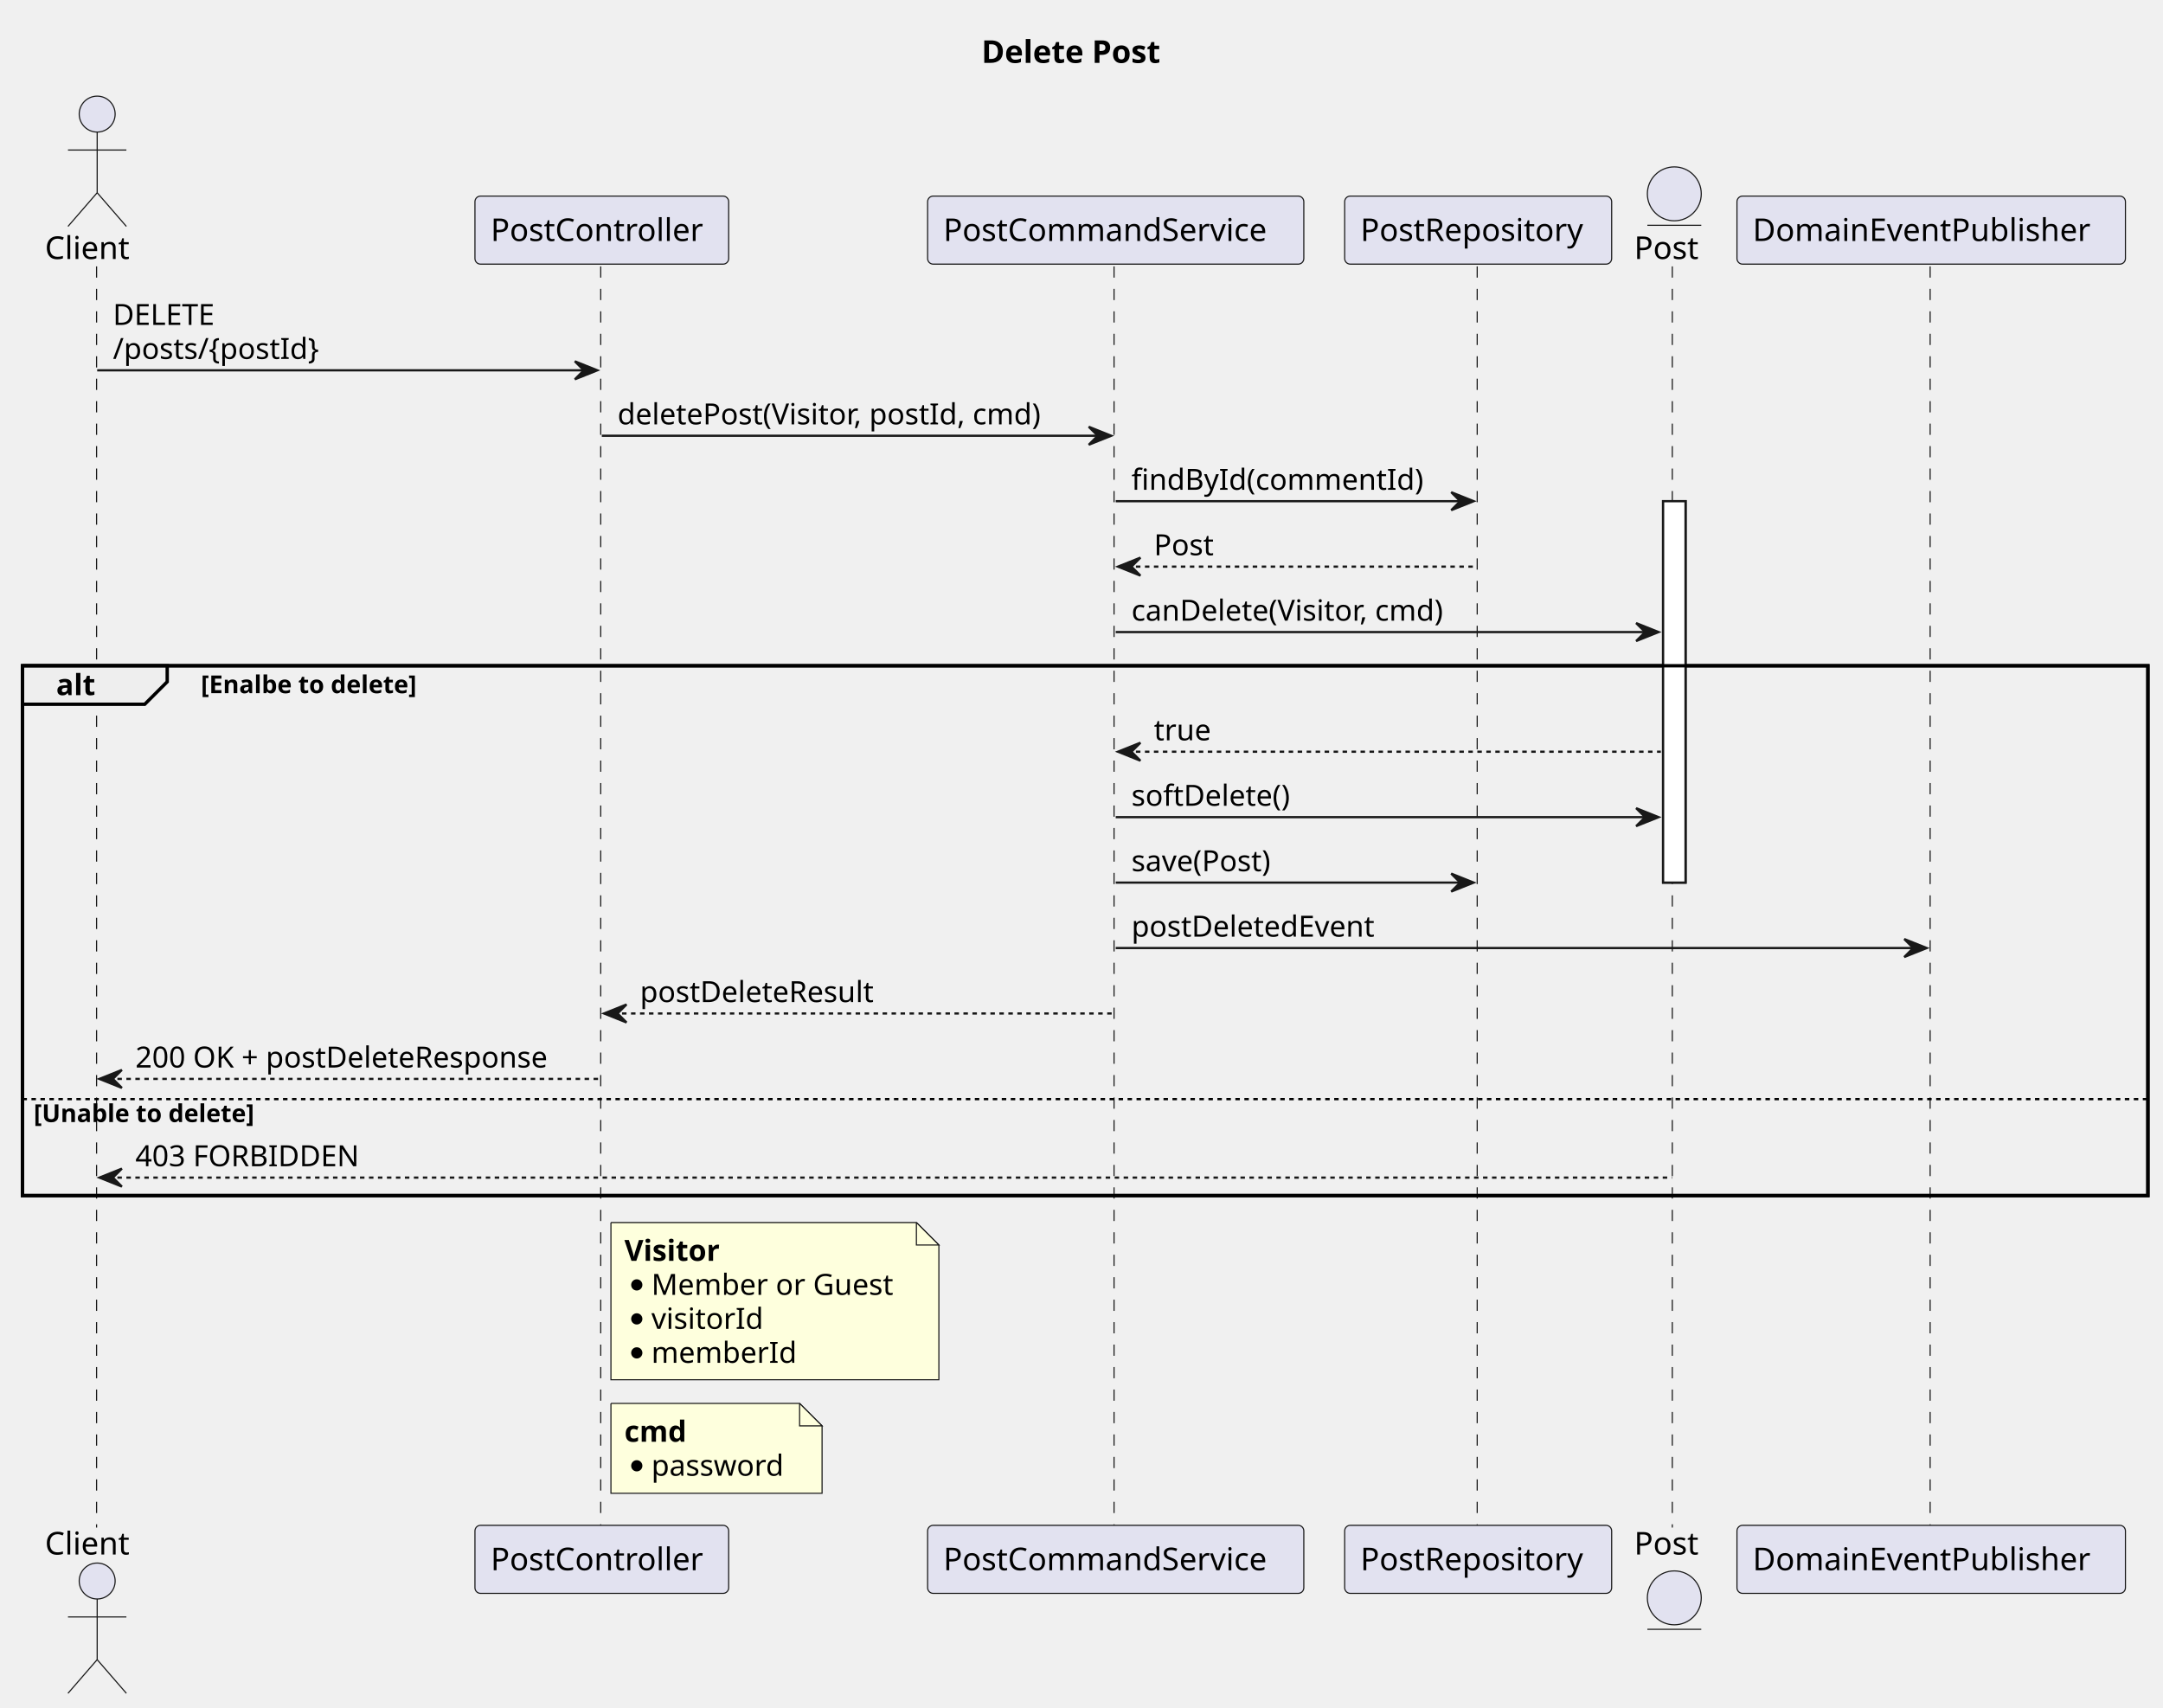
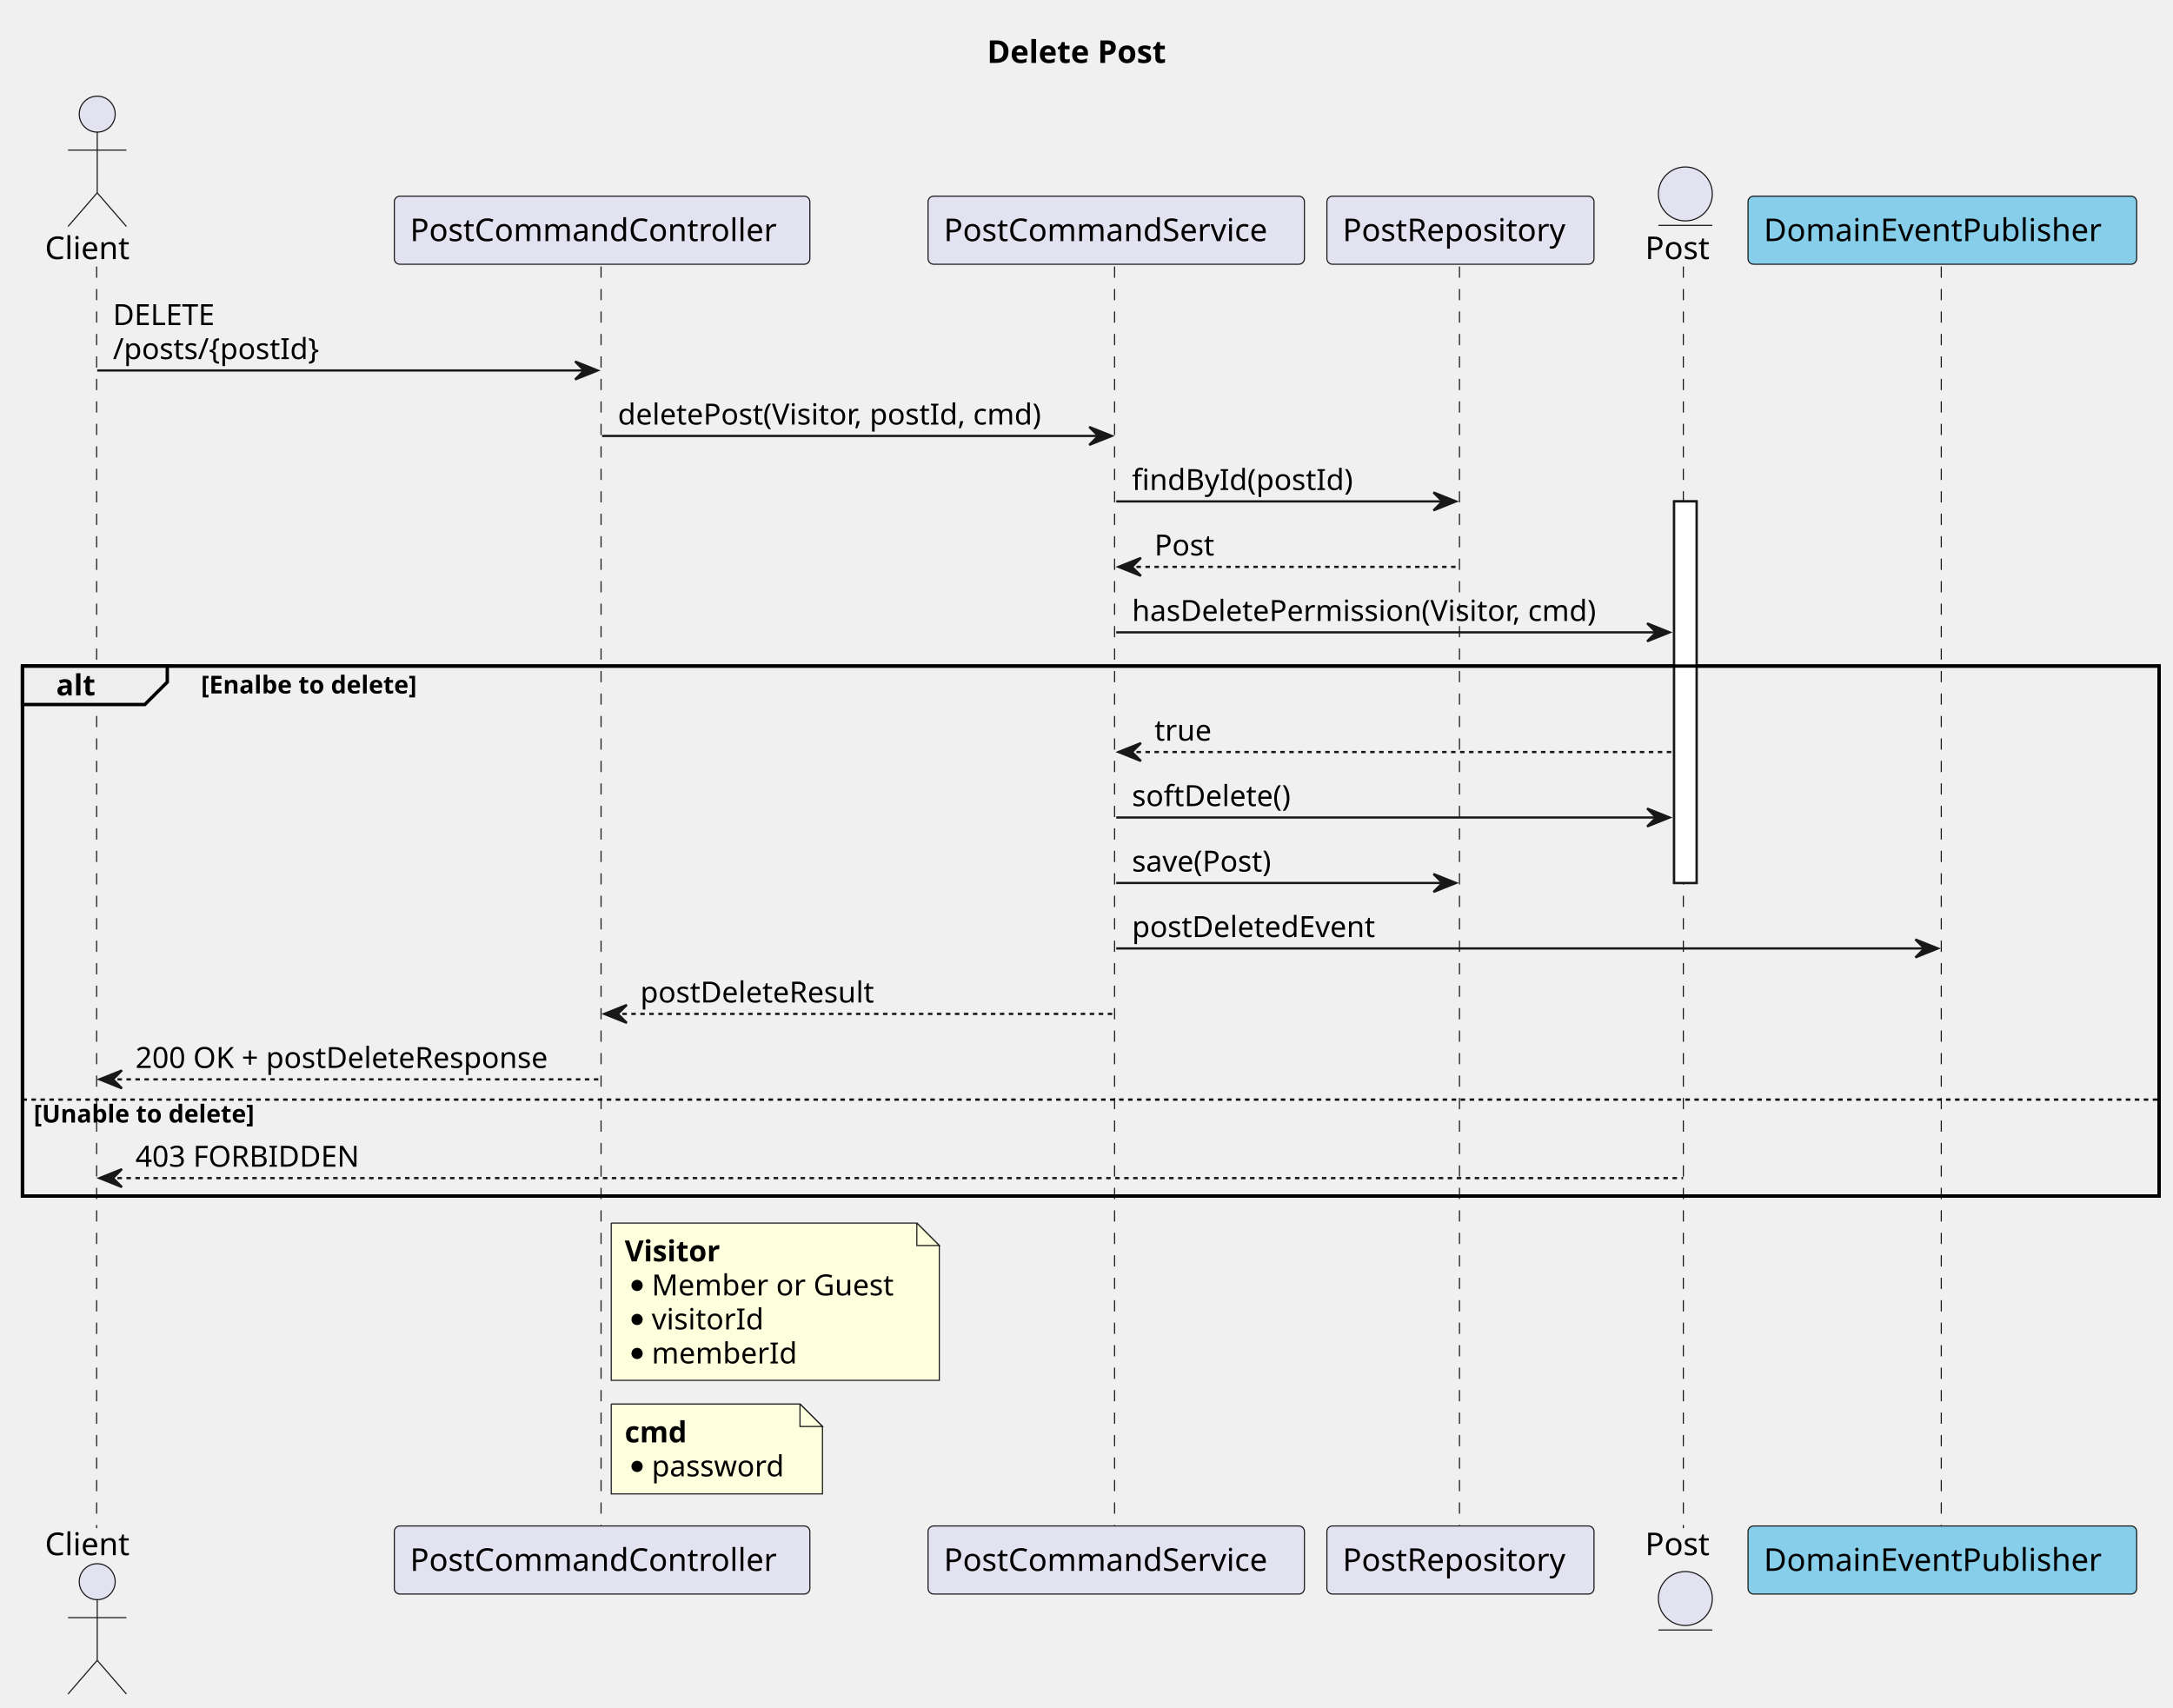
- <svg xmlns="http://www.w3.org/2000/svg" contentStyleType="text/css" data-diagram-type="SEQUENCE" height="760px" preserveAspectRatio="none" style="width:963px;height:760px;background:#FFFFFF;" version="1.1" viewBox="0 0 963 760" width="963px" zoomAndPan="magnify">
+ <svg xmlns="http://www.w3.org/2000/svg" contentStyleType="text/css" data-diagram-type="SEQUENCE" height="760px" preserveAspectRatio="none" style="width:967px;height:760px;background:#FFFFFF;" version="1.1" viewBox="0 0 967 760" width="967px" zoomAndPan="magnify">
  <defs />
  <g>
-     <text fill="#000000" font-family="sans-serif" font-size="14" font-weight="bold" lengthAdjust="spacing" textLength="91.376" x="436.95" y="27.995">Delete Post</text>
+     <text fill="#000000" font-family="sans-serif" font-size="14" font-weight="bold" lengthAdjust="spacing" textLength="91.376" x="439.23" y="27.995">Delete Post</text>
    <g>
-       <rect fill="#FFFFFF" height="169.797" style="stroke:#181818;stroke-width:1;" width="10" x="740.431" y="223.125" />
+       <rect fill="#FFFFFF" height="169.797" style="stroke:#181818;stroke-width:1;" width="10" x="744.991" y="223.125" />
    </g>
-     <rect fill="none" height="235.867" style="stroke:#000000;stroke-width:1.5;" width="946.276" x="10" y="296.391" />
+     <rect fill="none" height="235.867" style="stroke:#000000;stroke-width:1.5;" width="950.835" x="10" y="296.391" />
    <g>
      <rect fill="#000000" fill-opacity="0" height="561.461" width="8" x="39.265" y="118.594" />
      <line style="stroke:#181818;stroke-width:0.5;stroke-dasharray:5.0,5.0;" x1="43" x2="43" y1="118.594" y2="680.055" />
    </g>
    <g>
      <rect fill="#000000" fill-opacity="0" height="561.461" width="8" x="263.934" y="118.594" />
-       <line style="stroke:#181818;stroke-width:0.5;stroke-dasharray:5.0,5.0;" x1="267.452" x2="267.452" y1="118.594" y2="680.055" />
+       <line style="stroke:#181818;stroke-width:0.5;stroke-dasharray:5.0,5.0;" x1="267.474" x2="267.474" y1="118.594" y2="680.055" />
    </g>
    <g>
      <rect fill="#000000" fill-opacity="0" height="561.461" width="8" x="492.734" y="118.594" />
      <line style="stroke:#181818;stroke-width:0.5;stroke-dasharray:5.0,5.0;" x1="495.991" x2="495.991" y1="118.594" y2="680.055" />
    </g>
    <g>
-       <rect fill="#000000" fill-opacity="0" height="561.461" width="8" x="654.104" y="118.594" />
-       <line style="stroke:#181818;stroke-width:0.5;stroke-dasharray:5.0,5.0;" x1="657.672" x2="657.672" y1="118.594" y2="680.055" />
+       <rect fill="#000000" fill-opacity="0" height="561.461" width="8" x="645.91" y="118.594" />
+       <line style="stroke:#181818;stroke-width:0.5;stroke-dasharray:5.0,5.0;" x1="649.478" x2="649.478" y1="118.594" y2="680.055" />
    </g>
    <g>
-       <rect fill="#000000" fill-opacity="0" height="561.461" width="8" x="741.431" y="118.594" />
-       <line style="stroke:#181818;stroke-width:0.5;stroke-dasharray:5.0,5.0;" x1="744.536" x2="744.536" y1="118.594" y2="680.055" />
+       <rect fill="#000000" fill-opacity="0" height="561.461" width="8" x="745.991" y="118.594" />
+       <line style="stroke:#181818;stroke-width:0.5;stroke-dasharray:5.0,5.0;" x1="749.095" x2="749.095" y1="118.594" y2="680.055" />
    </g>
    <g>
-       <rect fill="#000000" fill-opacity="0" height="561.461" width="8" x="855.801" y="118.594" />
-       <line style="stroke:#181818;stroke-width:0.5;stroke-dasharray:5.0,5.0;" x1="859.327" x2="859.327" y1="118.594" y2="680.055" />
+       <rect fill="#000000" fill-opacity="0" height="561.461" width="8" x="860.361" y="118.594" />
+       <line style="stroke:#181818;stroke-width:0.5;stroke-dasharray:5.0,5.0;" x1="863.886" x2="863.886" y1="118.594" y2="680.055" />
    </g>
    <g class="participant participant-head" data-participant="Client">
      <text fill="#000000" font-family="sans-serif" font-size="14" lengthAdjust="spacing" textLength="40.53" x="20" y="115.292">Client</text>
      <ellipse cx="43.265" cy="50.797" fill="#E2E2F0" rx="8" ry="8" style="stroke:#181818;stroke-width:0.5;" />
      <path d="M43.265,58.797 L43.265,85.797 M30.265,66.797 L56.265,66.797 M43.265,85.797 L30.265,100.797 M43.265,85.797 L56.265,100.797" fill="none" style="stroke:#181818;stroke-width:0.5;" />
    </g>
    <g class="participant participant-tail" data-participant="Client">
      <text fill="#000000" font-family="sans-serif" font-size="14" lengthAdjust="spacing" textLength="40.53" x="20" y="692.05">Client</text>
      <ellipse cx="43.265" cy="703.852" fill="#E2E2F0" rx="8" ry="8" style="stroke:#181818;stroke-width:0.5;" />
      <path d="M43.265,711.852 L43.265,738.852 M30.265,719.852 L56.265,719.852 M43.265,738.852 L30.265,753.852 M43.265,738.852 L56.265,753.852" fill="none" style="stroke:#181818;stroke-width:0.5;" />
    </g>
-     <g class="participant participant-head" data-participant="PostController">
-       <rect fill="#E2E2F0" height="30.297" rx="2.5" ry="2.5" style="stroke:#181818;stroke-width:0.5;" width="112.964" x="211.452" y="87.297" />
-       <text fill="#000000" font-family="sans-serif" font-size="14" lengthAdjust="spacing" textLength="98.964" x="218.452" y="107.292">PostController</text>
+     <g class="participant participant-head" data-participant="PostCommandController">
+       <rect fill="#E2E2F0" height="30.297" rx="2.5" ry="2.5" style="stroke:#181818;stroke-width:0.5;" width="184.919" x="175.474" y="87.297" />
+       <text fill="#000000" font-family="sans-serif" font-size="14" lengthAdjust="spacing" textLength="170.919" x="182.474" y="107.292">PostCommandController</text>
    </g>
-     <g class="participant participant-tail" data-participant="PostController">
-       <rect fill="#E2E2F0" height="30.297" rx="2.5" ry="2.5" style="stroke:#181818;stroke-width:0.5;" width="112.964" x="211.452" y="679.055" />
-       <text fill="#000000" font-family="sans-serif" font-size="14" lengthAdjust="spacing" textLength="98.964" x="218.452" y="699.05">PostController</text>
+     <g class="participant participant-tail" data-participant="PostCommandController">
+       <rect fill="#E2E2F0" height="30.297" rx="2.5" ry="2.5" style="stroke:#181818;stroke-width:0.5;" width="184.919" x="175.474" y="679.055" />
+       <text fill="#000000" font-family="sans-serif" font-size="14" lengthAdjust="spacing" textLength="170.919" x="182.474" y="699.05">PostCommandController</text>
    </g>
    <g class="participant participant-head" data-participant="PostCommandService">
      <rect fill="#E2E2F0" height="30.297" rx="2.5" ry="2.5" style="stroke:#181818;stroke-width:0.5;" width="167.487" x="412.991" y="87.297" />
      <text fill="#000000" font-family="sans-serif" font-size="14" lengthAdjust="spacing" textLength="153.487" x="419.991" y="107.292">PostCommandService</text>
    </g>
    <g class="participant participant-tail" data-participant="PostCommandService">
      <rect fill="#E2E2F0" height="30.297" rx="2.5" ry="2.5" style="stroke:#181818;stroke-width:0.5;" width="167.487" x="412.991" y="679.055" />
      <text fill="#000000" font-family="sans-serif" font-size="14" lengthAdjust="spacing" textLength="153.487" x="419.991" y="699.05">PostCommandService</text>
    </g>
    <g class="participant participant-head" data-participant="PostRepository">
-       <rect fill="#E2E2F0" height="30.297" rx="2.5" ry="2.5" style="stroke:#181818;stroke-width:0.5;" width="118.863" x="598.672" y="87.297" />
-       <text fill="#000000" font-family="sans-serif" font-size="14" lengthAdjust="spacing" textLength="104.863" x="605.672" y="107.292">PostRepository</text>
+       <rect fill="#E2E2F0" height="30.297" rx="2.5" ry="2.5" style="stroke:#181818;stroke-width:0.5;" width="118.863" x="590.478" y="87.297" />
+       <text fill="#000000" font-family="sans-serif" font-size="14" lengthAdjust="spacing" textLength="104.863" x="597.478" y="107.292">PostRepository</text>
    </g>
    <g class="participant participant-tail" data-participant="PostRepository">
-       <rect fill="#E2E2F0" height="30.297" rx="2.5" ry="2.5" style="stroke:#181818;stroke-width:0.5;" width="118.863" x="598.672" y="679.055" />
-       <text fill="#000000" font-family="sans-serif" font-size="14" lengthAdjust="spacing" textLength="104.863" x="605.672" y="699.05">PostRepository</text>
+       <rect fill="#E2E2F0" height="30.297" rx="2.5" ry="2.5" style="stroke:#181818;stroke-width:0.5;" width="118.863" x="590.478" y="679.055" />
+       <text fill="#000000" font-family="sans-serif" font-size="14" lengthAdjust="spacing" textLength="104.863" x="597.478" y="699.05">PostRepository</text>
    </g>
    <g class="participant participant-head" data-participant="Post">
-       <text fill="#000000" font-family="sans-serif" font-size="14" lengthAdjust="spacing" textLength="29.791" x="727.536" y="115.292">Post</text>
-       <ellipse cx="745.431" cy="86.297" fill="#E2E2F0" rx="12" ry="12" style="stroke:#181818;stroke-width:0.5;" />
-       <line style="stroke:#181818;stroke-width:0.5;" x1="733.431" x2="757.431" y1="100.297" y2="100.297" />
+       <text fill="#000000" font-family="sans-serif" font-size="14" lengthAdjust="spacing" textLength="29.791" x="732.095" y="115.292">Post</text>
+       <ellipse cx="749.991" cy="86.297" fill="#E2E2F0" rx="12" ry="12" style="stroke:#181818;stroke-width:0.5;" />
+       <line style="stroke:#181818;stroke-width:0.5;" x1="737.991" x2="761.991" y1="100.297" y2="100.297" />
    </g>
    <g class="participant participant-tail" data-participant="Post">
-       <text fill="#000000" font-family="sans-serif" font-size="14" lengthAdjust="spacing" textLength="29.791" x="727.536" y="692.05">Post</text>
-       <ellipse cx="745.431" cy="711.352" fill="#E2E2F0" rx="12" ry="12" style="stroke:#181818;stroke-width:0.5;" />
-       <line style="stroke:#181818;stroke-width:0.5;" x1="733.431" x2="757.431" y1="725.352" y2="725.352" />
+       <text fill="#000000" font-family="sans-serif" font-size="14" lengthAdjust="spacing" textLength="29.791" x="732.095" y="692.05">Post</text>
+       <ellipse cx="749.991" cy="711.352" fill="#E2E2F0" rx="12" ry="12" style="stroke:#181818;stroke-width:0.5;" />
+       <line style="stroke:#181818;stroke-width:0.5;" x1="737.991" x2="761.991" y1="725.352" y2="725.352" />
    </g>
    <g class="participant participant-head" data-participant="DomainEventPublisher">
-       <rect fill="#E2E2F0" height="30.297" rx="2.5" ry="2.5" style="stroke:#181818;stroke-width:0.5;" width="172.949" x="773.327" y="87.297" />
-       <text fill="#000000" font-family="sans-serif" font-size="14" lengthAdjust="spacing" textLength="158.949" x="780.327" y="107.292">DomainEventPublisher</text>
+       <rect fill="#87CEEB" height="30.297" rx="2.5" ry="2.5" style="stroke:#181818;stroke-width:0.5;" width="172.949" x="777.886" y="87.297" />
+       <text fill="#000000" font-family="sans-serif" font-size="14" lengthAdjust="spacing" textLength="158.949" x="784.886" y="107.292">DomainEventPublisher</text>
    </g>
    <g class="participant participant-tail" data-participant="DomainEventPublisher">
-       <rect fill="#E2E2F0" height="30.297" rx="2.5" ry="2.5" style="stroke:#181818;stroke-width:0.5;" width="172.949" x="773.327" y="679.055" />
-       <text fill="#000000" font-family="sans-serif" font-size="14" lengthAdjust="spacing" textLength="158.949" x="780.327" y="699.05">DomainEventPublisher</text>
+       <rect fill="#87CEEB" height="30.297" rx="2.5" ry="2.5" style="stroke:#181818;stroke-width:0.5;" width="172.949" x="777.886" y="679.055" />
+       <text fill="#000000" font-family="sans-serif" font-size="14" lengthAdjust="spacing" textLength="158.949" x="784.886" y="699.05">DomainEventPublisher</text>
    </g>
    <g>
-       <rect fill="#FFFFFF" height="169.797" style="stroke:#181818;stroke-width:1;" width="10" x="740.431" y="223.125" />
+       <rect fill="#FFFFFF" height="169.797" style="stroke:#181818;stroke-width:1;" width="10" x="744.991" y="223.125" />
    </g>
-     <g class="message" data-participant-1="Client" data-participant-2="PostController">
+     <g class="message" data-participant-1="Client" data-participant-2="PostCommandController">
      <polygon fill="#181818" points="255.934,160.859,265.934,164.859,255.934,168.859,259.934,164.859" style="stroke:#181818;stroke-width:1;" />
      <line style="stroke:#181818;stroke-width:1;" x1="43.265" x2="261.934" y1="164.859" y2="164.859" />
      <text fill="#000000" font-family="sans-serif" font-size="13" lengthAdjust="spacing" textLength="49.835" x="50.265" y="144.661">DELETE</text>
      <text fill="#000000" font-family="sans-serif" font-size="13" lengthAdjust="spacing" textLength="100.312" x="50.265" y="159.793">/posts/{postId}</text>
    </g>
-     <g class="message" data-participant-1="PostController" data-participant-2="PostCommandService">
+     <g class="message" data-participant-1="PostCommandController" data-participant-2="PostCommandService">
      <polygon fill="#181818" points="484.734,189.992,494.734,193.992,484.734,197.992,488.734,193.992" style="stroke:#181818;stroke-width:1;" />
      <line style="stroke:#181818;stroke-width:1;" x1="267.934" x2="490.734" y1="193.992" y2="193.992" />
      <text fill="#000000" font-family="sans-serif" font-size="13" lengthAdjust="spacing" textLength="204.801" x="274.934" y="188.926">deletePost(Visitor, postId, cmd)</text>
    </g>
    <g class="message" data-participant-1="PostCommandService" data-participant-2="PostRepository">
-       <polygon fill="#181818" points="646.104,219.125,656.104,223.125,646.104,227.125,650.104,223.125" style="stroke:#181818;stroke-width:1;" />
-       <line style="stroke:#181818;stroke-width:1;" x1="496.734" x2="652.104" y1="223.125" y2="223.125" />
-       <text fill="#000000" font-family="sans-serif" font-size="13" lengthAdjust="spacing" textLength="137.37" x="503.734" y="218.059">findById(commentId)</text>
+       <polygon fill="#181818" points="637.91,219.125,647.91,223.125,637.91,227.125,641.91,223.125" style="stroke:#181818;stroke-width:1;" />
+       <line style="stroke:#181818;stroke-width:1;" x1="496.734" x2="643.91" y1="223.125" y2="223.125" />
+       <text fill="#000000" font-family="sans-serif" font-size="13" lengthAdjust="spacing" textLength="103.683" x="503.734" y="218.059">findById(postId)</text>
    </g>
    <g class="message" data-participant-1="PostRepository" data-participant-2="PostCommandService">
      <polygon fill="#181818" points="507.734,248.258,497.734,252.258,507.734,256.258,503.734,252.258" style="stroke:#181818;stroke-width:1;" />
-       <line style="stroke:#181818;stroke-width:1;stroke-dasharray:2.0,2.0;" x1="501.734" x2="657.104" y1="252.258" y2="252.258" />
+       <line style="stroke:#181818;stroke-width:1;stroke-dasharray:2.0,2.0;" x1="501.734" x2="648.91" y1="252.258" y2="252.258" />
      <text fill="#000000" font-family="sans-serif" font-size="13" lengthAdjust="spacing" textLength="27.663" x="513.734" y="247.192">Post</text>
    </g>
    <g class="message" data-participant-1="PostCommandService" data-participant-2="Post">
-       <polygon fill="#181818" points="728.431,277.391,738.431,281.391,728.431,285.391,732.431,281.391" style="stroke:#181818;stroke-width:1;" />
-       <line style="stroke:#181818;stroke-width:1;" x1="496.734" x2="734.431" y1="281.391" y2="281.391" />
-       <text fill="#000000" font-family="sans-serif" font-size="13" lengthAdjust="spacing" textLength="153.823" x="503.734" y="276.325">canDelete(Visitor, cmd)</text>
+       <polygon fill="#181818" points="732.991,277.391,742.991,281.391,732.991,285.391,736.991,281.391" style="stroke:#181818;stroke-width:1;" />
+       <line style="stroke:#181818;stroke-width:1;" x1="496.734" x2="738.991" y1="281.391" y2="281.391" />
+       <text fill="#000000" font-family="sans-serif" font-size="13" lengthAdjust="spacing" textLength="224.256" x="503.734" y="276.325">hasDeletePermission(Visitor, cmd)</text>
    </g>
    <path d="M10,296.391 L74.443,296.391 L74.443,303.523 L64.443,313.523 L10,313.523 L10,296.391" fill="#EEEEEE" style="stroke:#000000;stroke-width:1.5;" />
-     <rect fill="none" height="235.867" style="stroke:#000000;stroke-width:1.5;" width="946.276" x="10" y="296.391" />
+     <rect fill="none" height="235.867" style="stroke:#000000;stroke-width:1.5;" width="950.835" x="10" y="296.391" />
    <text fill="#000000" font-family="sans-serif" font-size="13" font-weight="bold" lengthAdjust="spacing" textLength="19.443" x="25" y="309.457">alt</text>
    <text fill="#000000" font-family="sans-serif" font-size="11" font-weight="bold" lengthAdjust="spacing" textLength="111.686" x="89.443" y="308.601">[Enalbe to delete]</text>
    <g class="message" data-participant-1="Post" data-participant-2="PostCommandService">
      <polygon fill="#181818" points="507.734,330.656,497.734,334.656,507.734,338.656,503.734,334.656" style="stroke:#181818;stroke-width:1;" />
-       <line style="stroke:#181818;stroke-width:1;stroke-dasharray:2.0,2.0;" x1="501.734" x2="739.431" y1="334.656" y2="334.656" />
+       <line style="stroke:#181818;stroke-width:1;stroke-dasharray:2.0,2.0;" x1="501.734" x2="743.991" y1="334.656" y2="334.656" />
      <text fill="#000000" font-family="sans-serif" font-size="13" lengthAdjust="spacing" textLength="26.679" x="513.734" y="329.59">true</text>
    </g>
    <g class="message" data-participant-1="PostCommandService" data-participant-2="Post">
-       <polygon fill="#181818" points="728.431,359.789,738.431,363.789,728.431,367.789,732.431,363.789" style="stroke:#181818;stroke-width:1;" />
-       <line style="stroke:#181818;stroke-width:1;" x1="496.734" x2="734.431" y1="363.789" y2="363.789" />
+       <polygon fill="#181818" points="732.991,359.789,742.991,363.789,732.991,367.789,736.991,363.789" style="stroke:#181818;stroke-width:1;" />
+       <line style="stroke:#181818;stroke-width:1;" x1="496.734" x2="738.991" y1="363.789" y2="363.789" />
      <text fill="#000000" font-family="sans-serif" font-size="13" lengthAdjust="spacing" textLength="77.257" x="503.734" y="358.723">softDelete()</text>
    </g>
    <g class="message" data-participant-1="PostCommandService" data-participant-2="PostRepository">
-       <polygon fill="#181818" points="646.104,388.922,656.104,392.922,646.104,396.922,650.104,392.922" style="stroke:#181818;stroke-width:1;" />
-       <line style="stroke:#181818;stroke-width:1;" x1="496.734" x2="652.104" y1="392.922" y2="392.922" />
+       <polygon fill="#181818" points="637.91,388.922,647.91,392.922,637.91,396.922,641.91,392.922" style="stroke:#181818;stroke-width:1;" />
+       <line style="stroke:#181818;stroke-width:1;" x1="496.734" x2="643.91" y1="392.922" y2="392.922" />
      <text fill="#000000" font-family="sans-serif" font-size="13" lengthAdjust="spacing" textLength="68.237" x="503.734" y="387.856">save(Post)</text>
    </g>
    <g class="message" data-participant-1="PostCommandService" data-participant-2="DomainEventPublisher">
-       <polygon fill="#181818" points="847.801,418.055,857.801,422.055,847.801,426.055,851.801,422.055" style="stroke:#181818;stroke-width:1;" />
-       <line style="stroke:#181818;stroke-width:1;" x1="496.734" x2="853.801" y1="422.055" y2="422.055" />
+       <polygon fill="#181818" points="852.361,418.055,862.361,422.055,852.361,426.055,856.361,422.055" style="stroke:#181818;stroke-width:1;" />
+       <line style="stroke:#181818;stroke-width:1;" x1="496.734" x2="858.361" y1="422.055" y2="422.055" />
      <text fill="#000000" font-family="sans-serif" font-size="13" lengthAdjust="spacing" textLength="116.283" x="503.734" y="416.989">postDeletedEvent</text>
    </g>
-     <g class="message" data-participant-1="PostCommandService" data-participant-2="PostController">
+     <g class="message" data-participant-1="PostCommandService" data-participant-2="PostCommandController">
      <polygon fill="#181818" points="278.934,447.188,268.934,451.188,278.934,455.188,274.934,451.188" style="stroke:#181818;stroke-width:1;" />
      <line style="stroke:#181818;stroke-width:1;stroke-dasharray:2.0,2.0;" x1="272.934" x2="495.734" y1="451.188" y2="451.188" />
      <text fill="#000000" font-family="sans-serif" font-size="13" lengthAdjust="spacing" textLength="111.541" x="284.934" y="446.122">postDeleteResult</text>
    </g>
-     <g class="message" data-participant-1="PostController" data-participant-2="Client">
+     <g class="message" data-participant-1="PostCommandController" data-participant-2="Client">
      <polygon fill="#181818" points="54.265,476.32,44.265,480.32,54.265,484.32,50.265,480.32" style="stroke:#181818;stroke-width:1;" />
      <line style="stroke:#181818;stroke-width:1;stroke-dasharray:2.0,2.0;" x1="48.265" x2="266.934" y1="480.32" y2="480.32" />
      <text fill="#000000" font-family="sans-serif" font-size="13" lengthAdjust="spacing" textLength="200.668" x="60.265" y="475.254">200 OK + postDeleteResponse</text>
    </g>
-     <line style="stroke:#000000;stroke-width:1;stroke-dasharray:2.0,2.0;" x1="10" x2="956.276" y1="489.32" y2="489.32" />
+     <line style="stroke:#000000;stroke-width:1;stroke-dasharray:2.0,2.0;" x1="10" x2="960.835" y1="489.32" y2="489.32" />
    <text fill="#000000" font-family="sans-serif" font-size="11" font-weight="bold" lengthAdjust="spacing" textLength="113.105" x="15" y="499.531">[Unable to delete]</text>
    <g class="message" data-participant-1="Post" data-participant-2="Client">
      <polygon fill="#181818" points="54.265,520.258,44.265,524.258,54.265,528.258,50.265,524.258" style="stroke:#181818;stroke-width:1;" />
-       <line style="stroke:#181818;stroke-width:1;stroke-dasharray:2.0,2.0;" x1="48.265" x2="744.431" y1="524.258" y2="524.258" />
+       <line style="stroke:#181818;stroke-width:1;stroke-dasharray:2.0,2.0;" x1="48.265" x2="748.991" y1="524.258" y2="524.258" />
      <text fill="#000000" font-family="sans-serif" font-size="13" lengthAdjust="spacing" textLength="106.399" x="60.265" y="519.192">403 FORBIDDEN</text>
    </g>
    <path d="M272,544.258 L272,614.258 L418,614.258 L418,554.258 L408,544.258 L272,544.258" fill="#FEFFDD" style="stroke:#181818;stroke-width:0.5;" />
    <path d="M408,544.258 L408,554.258 L418,554.258 L408,544.258" fill="#FEFFDD" style="stroke:#181818;stroke-width:0.5;" />
    <text fill="#000000" font-family="sans-serif" font-size="13" font-weight="bold" lengthAdjust="spacing" textLength="48.268" x="278" y="561.325">Visitor</text>
    <ellipse cx="283.5" cy="572.023" fill="#000000" rx="2.5" ry="2.5" />
    <text fill="#000000" font-family="sans-serif" font-size="13" lengthAdjust="spacing" textLength="113.217" x="290" y="576.457">Member or Guest</text>
    <ellipse cx="283.5" cy="587.156" fill="#000000" rx="2.5" ry="2.5" />
    <text fill="#000000" font-family="sans-serif" font-size="13" lengthAdjust="spacing" textLength="52.171" x="290" y="591.59">visitorId</text>
    <ellipse cx="283.5" cy="602.289" fill="#000000" rx="2.5" ry="2.5" />
    <text fill="#000000" font-family="sans-serif" font-size="13" lengthAdjust="spacing" textLength="67.006" x="290" y="606.723">memberId</text>
    <path d="M272,624.789 L272,664.789 L366,664.789 L366,634.789 L356,624.789 L272,624.789" fill="#FEFFDD" style="stroke:#181818;stroke-width:0.5;" />
    <path d="M356,624.789 L356,634.789 L366,634.789 L356,624.789" fill="#FEFFDD" style="stroke:#181818;stroke-width:0.5;" />
    <text fill="#000000" font-family="sans-serif" font-size="13" font-weight="bold" lengthAdjust="spacing" textLength="30.558" x="278" y="641.856">cmd</text>
    <ellipse cx="283.5" cy="652.555" fill="#000000" rx="2.5" ry="2.5" />
    <text fill="#000000" font-family="sans-serif" font-size="13" lengthAdjust="spacing" textLength="61.947" x="290" y="656.989">password</text>
  </g>
</svg>
